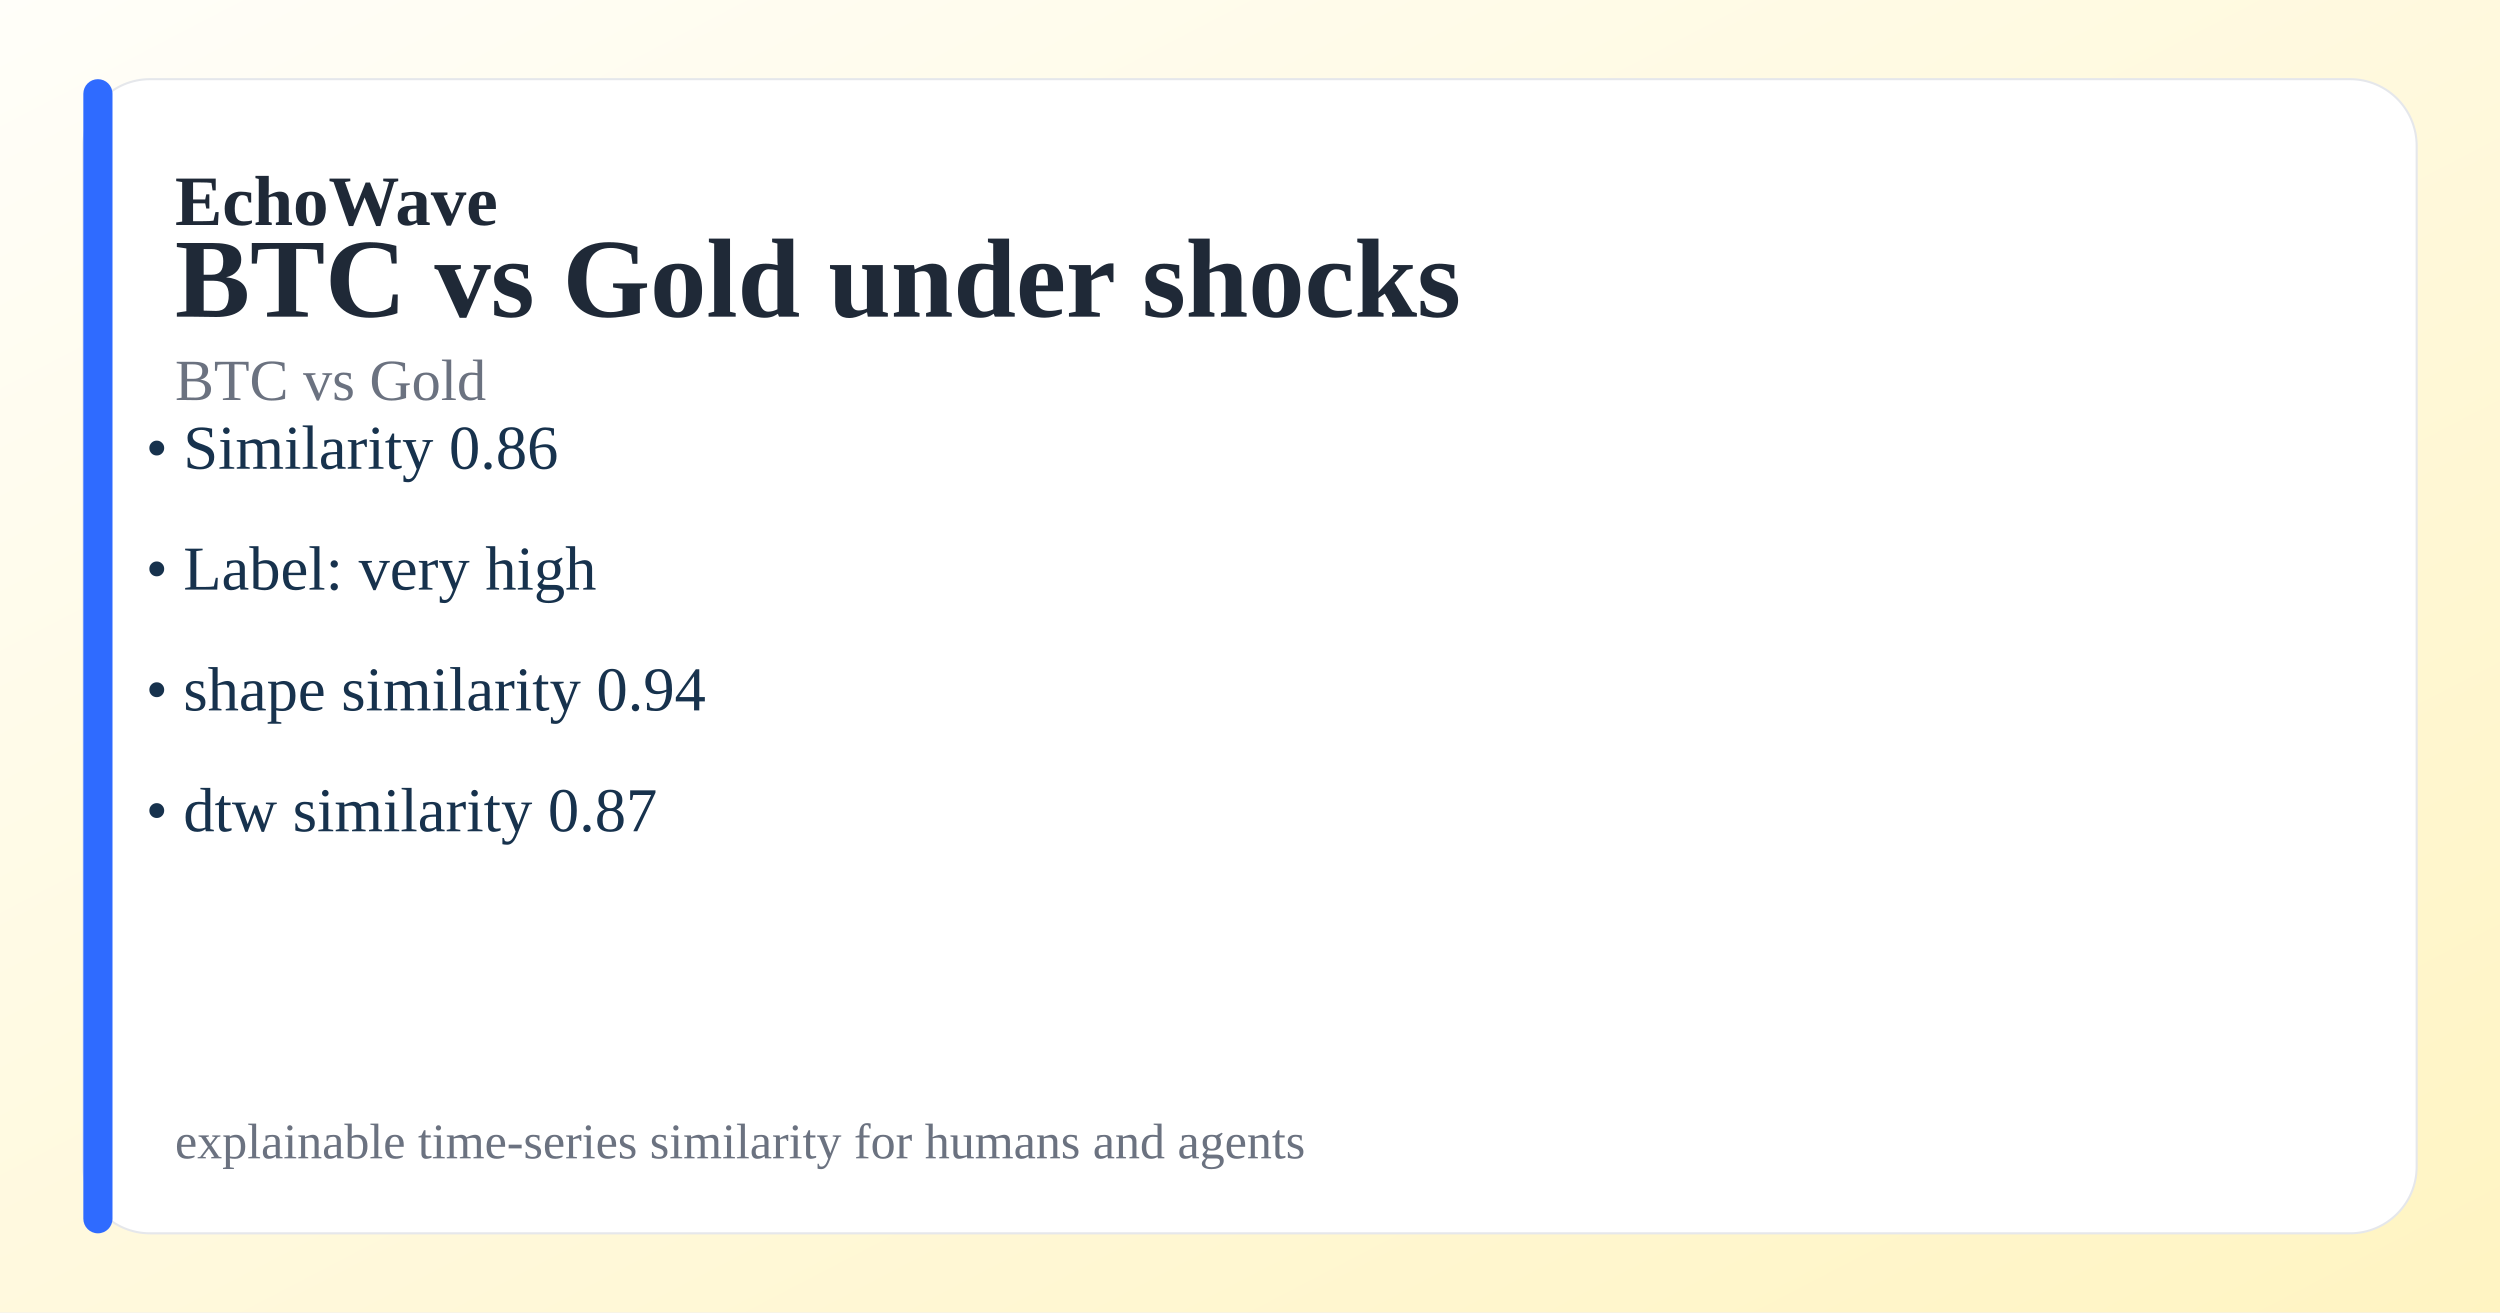
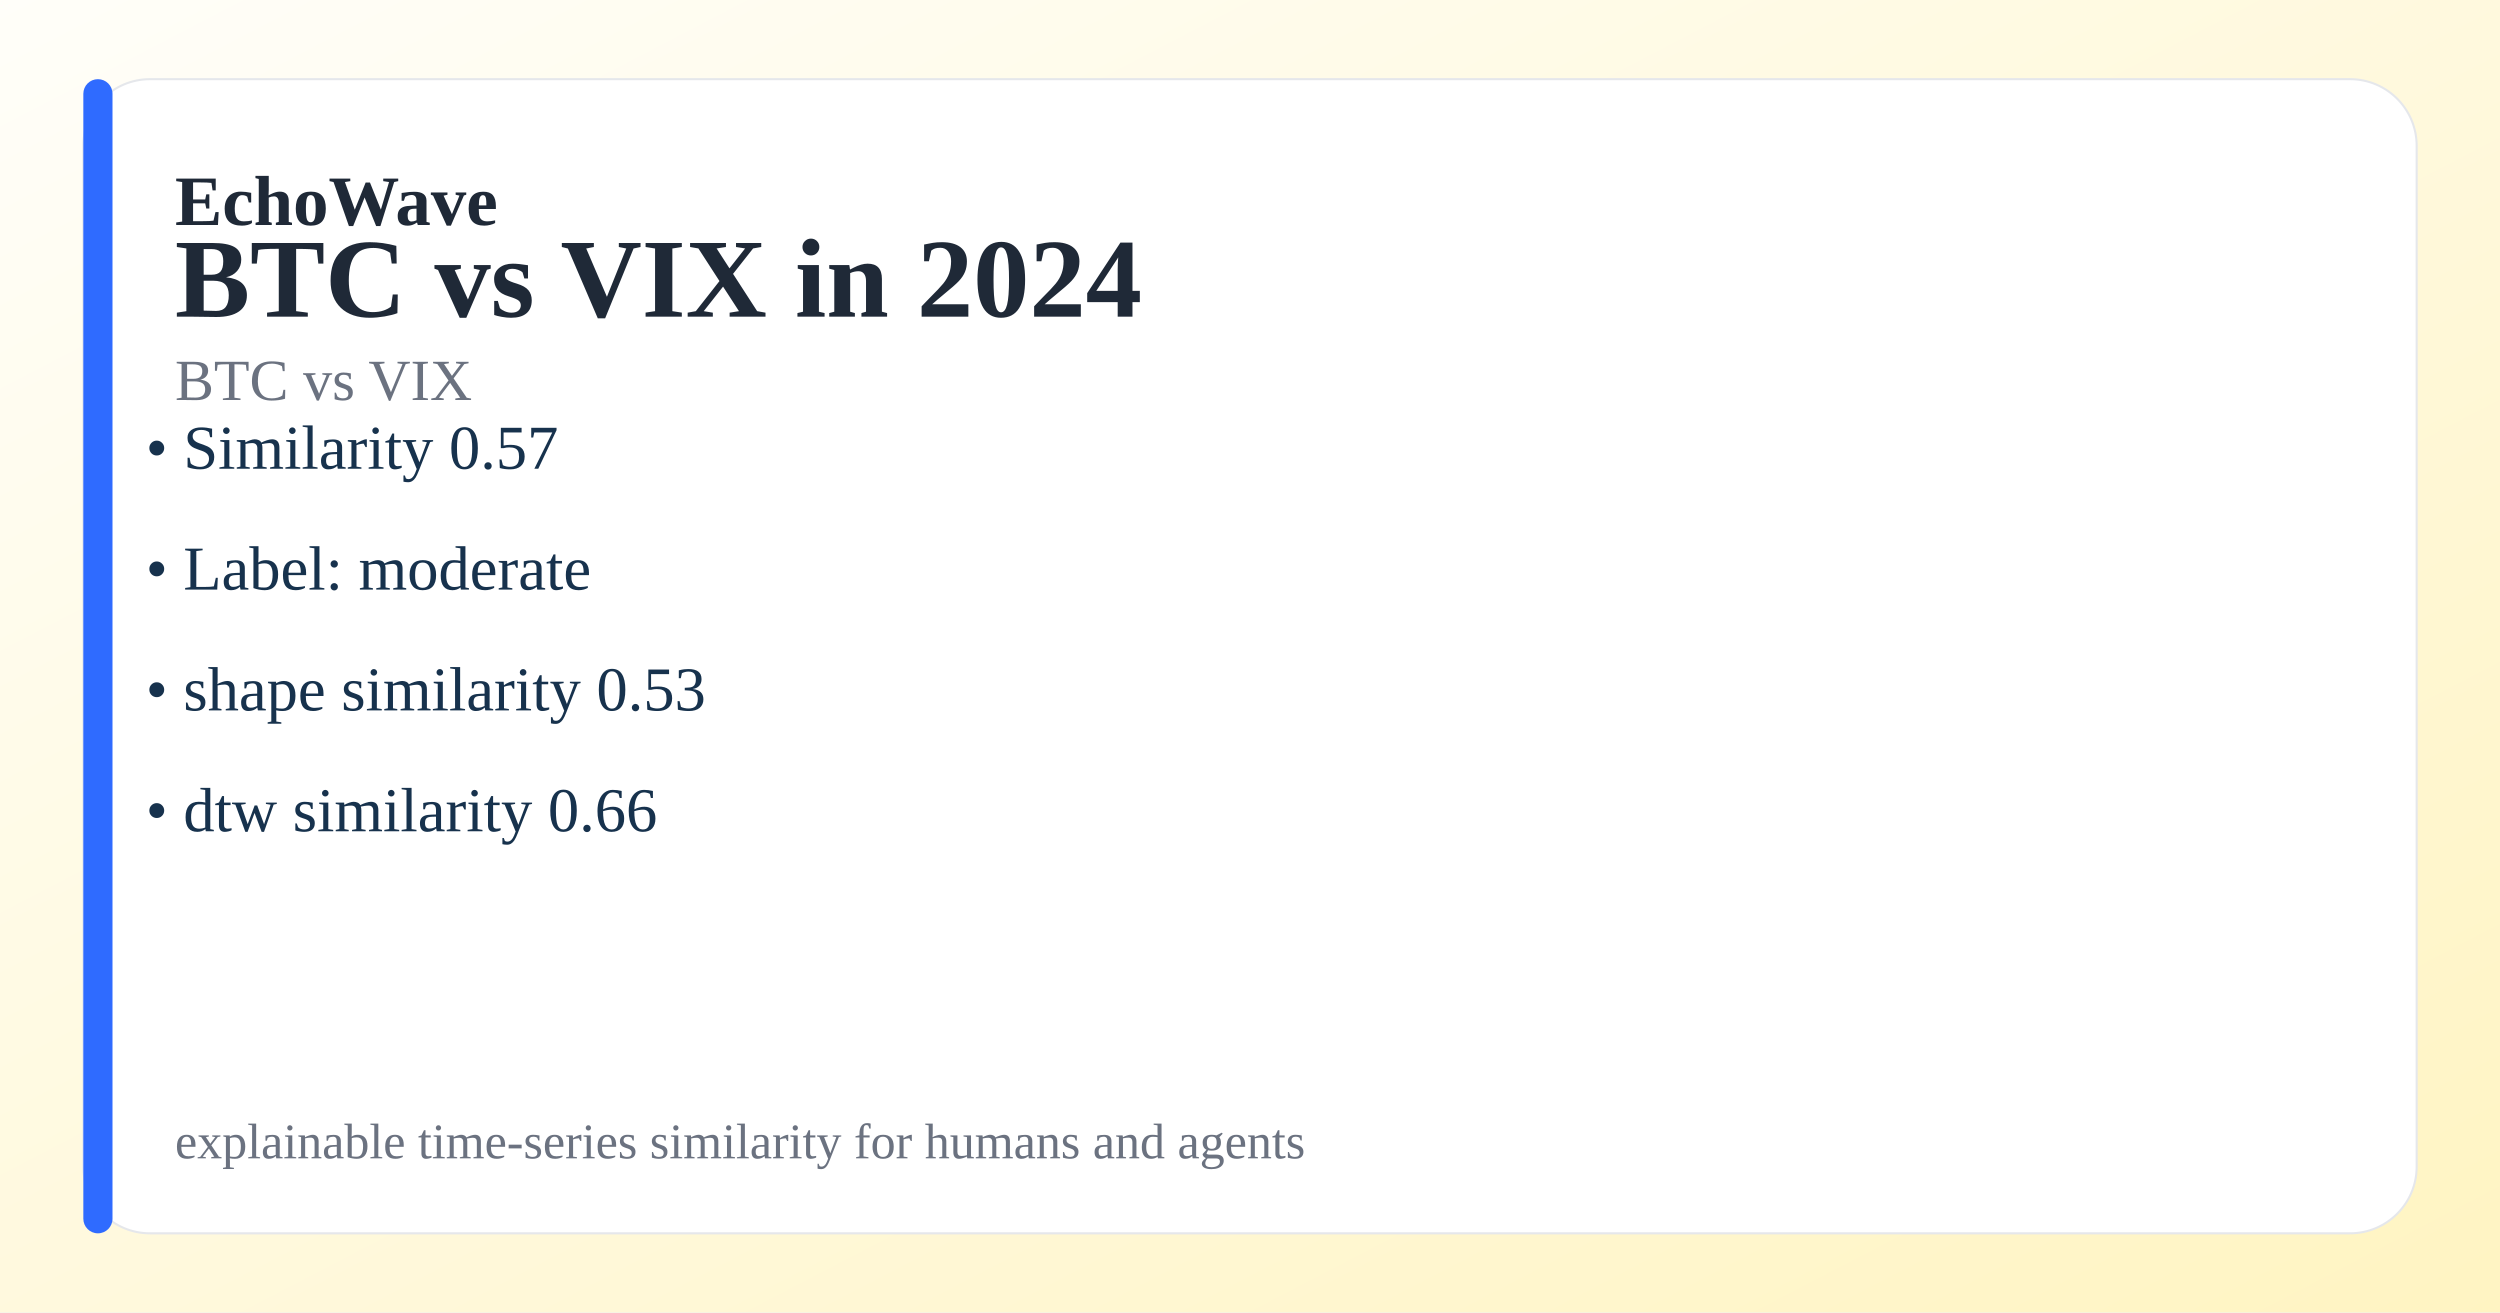
- <svg xmlns="http://www.w3.org/2000/svg" width="1200" height="630" viewBox="0 0 1200 630" role="img" aria-label="EchoWave social card - BTC vs Gold under shocks">
+ <svg xmlns="http://www.w3.org/2000/svg" width="1200" height="630" viewBox="0 0 1200 630" role="img" aria-label="EchoWave social card - BTC vs VIX in 2024">
  <defs>
    <linearGradient id="bg" x1="0" x2="1" y1="0" y2="1">
      <stop offset="0%" stop-color="#fffef9" />
      <stop offset="100%" stop-color="#FFF4C2" />
    </linearGradient>
  </defs>
  <rect width="100%" height="100%" fill="url(#bg)" />
  <rect x="40" y="38" width="1120" height="554" rx="32" fill="white" stroke="#E5E7EB" />
  <rect x="40" y="38" width="14" height="554" rx="7" fill="#2F6BFF" />
  <text x="84" y="108" font-size="34" font-weight="700" fill="#1F2937">EchoWave</text>
-   <text x="84" y="152" font-size="54" font-weight="800" fill="#1F2937">BTC vs Gold under shocks</text>
-   <text x="84" y="192" font-size="28" fill="#6B7280">BTC vs Gold</text>
-   <text x="70" y="225" font-size="30" fill="#17324d">• Similarity 0.86</text>
-   <text x="70" y="283" font-size="30" fill="#17324d">• Label: very high</text>
-   <text x="70" y="341" font-size="30" fill="#17324d">• shape similarity 0.94</text>
-   <text x="70" y="399" font-size="30" fill="#17324d">• dtw similarity 0.87</text>
+   <text x="84" y="152" font-size="54" font-weight="800" fill="#1F2937">BTC vs VIX in 2024</text>
+   <text x="84" y="192" font-size="28" fill="#6B7280">BTC vs VIX</text>
+   <text x="70" y="225" font-size="30" fill="#17324d">• Similarity 0.57</text>
+   <text x="70" y="283" font-size="30" fill="#17324d">• Label: moderate</text>
+   <text x="70" y="341" font-size="30" fill="#17324d">• shape similarity 0.53</text>
+   <text x="70" y="399" font-size="30" fill="#17324d">• dtw similarity 0.66</text>
  <text x="84" y="556" font-size="24" fill="#6B7280">explainable time-series similarity for humans and agents</text>
</svg>
